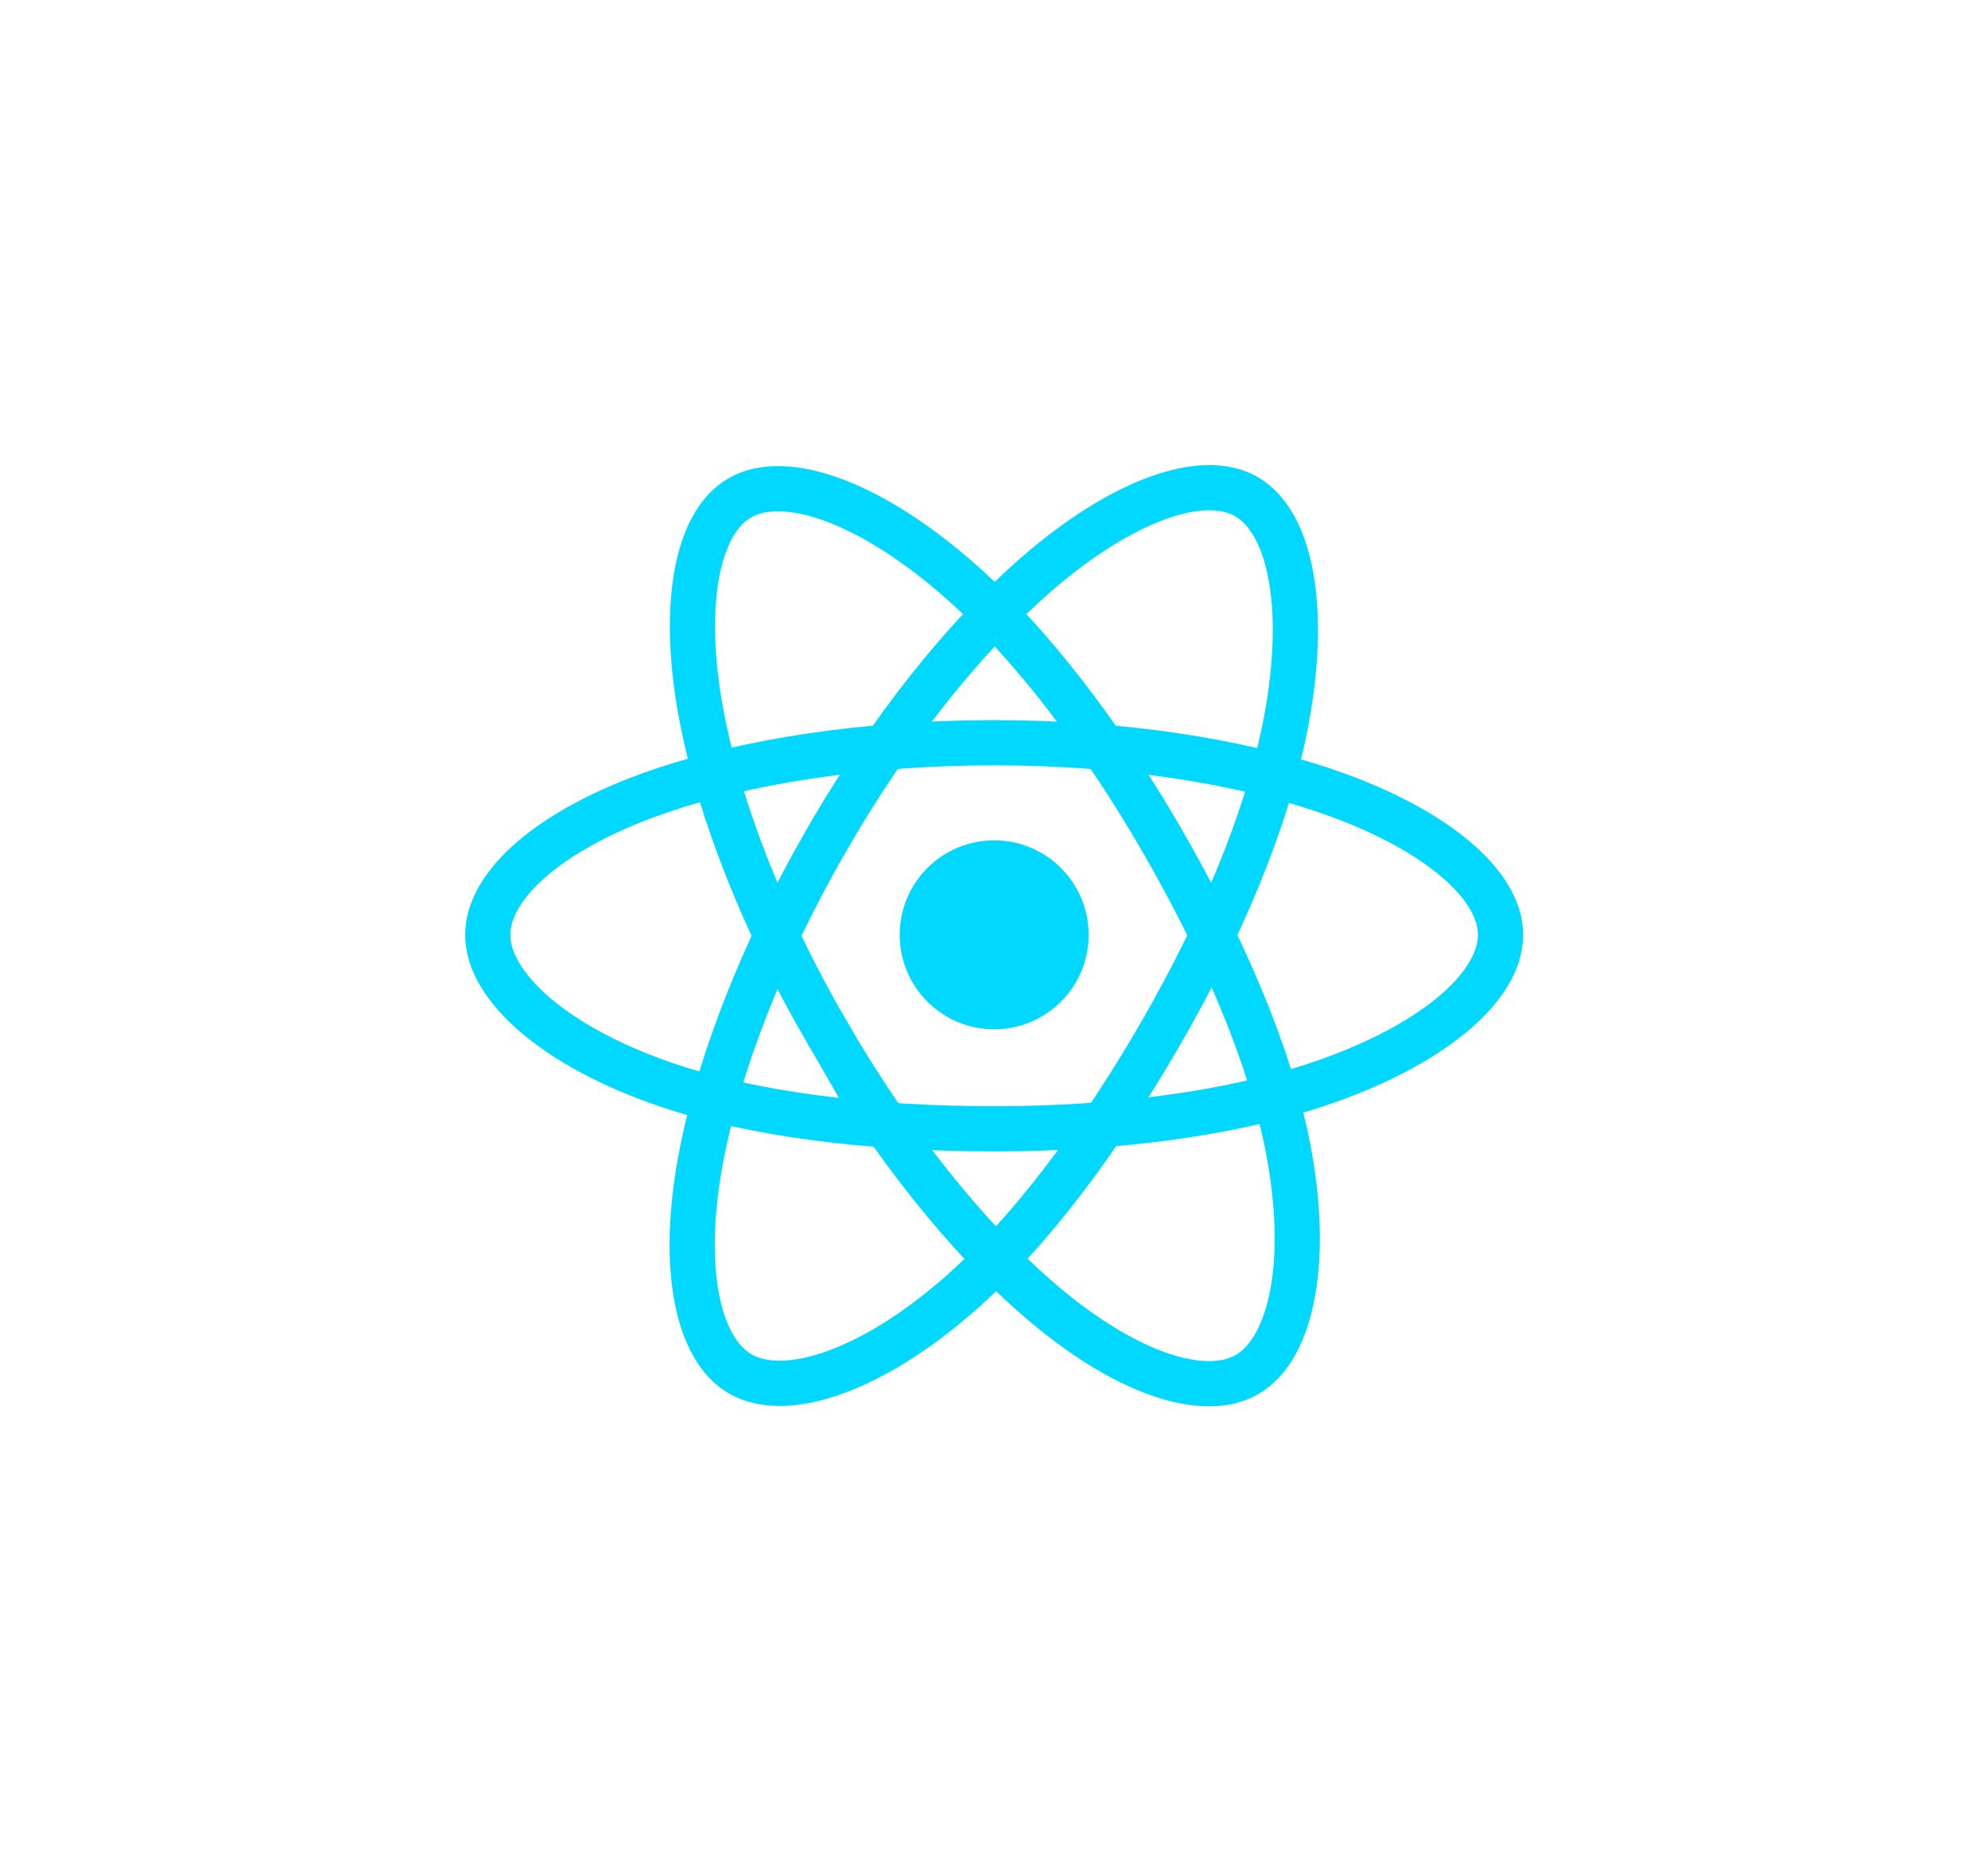
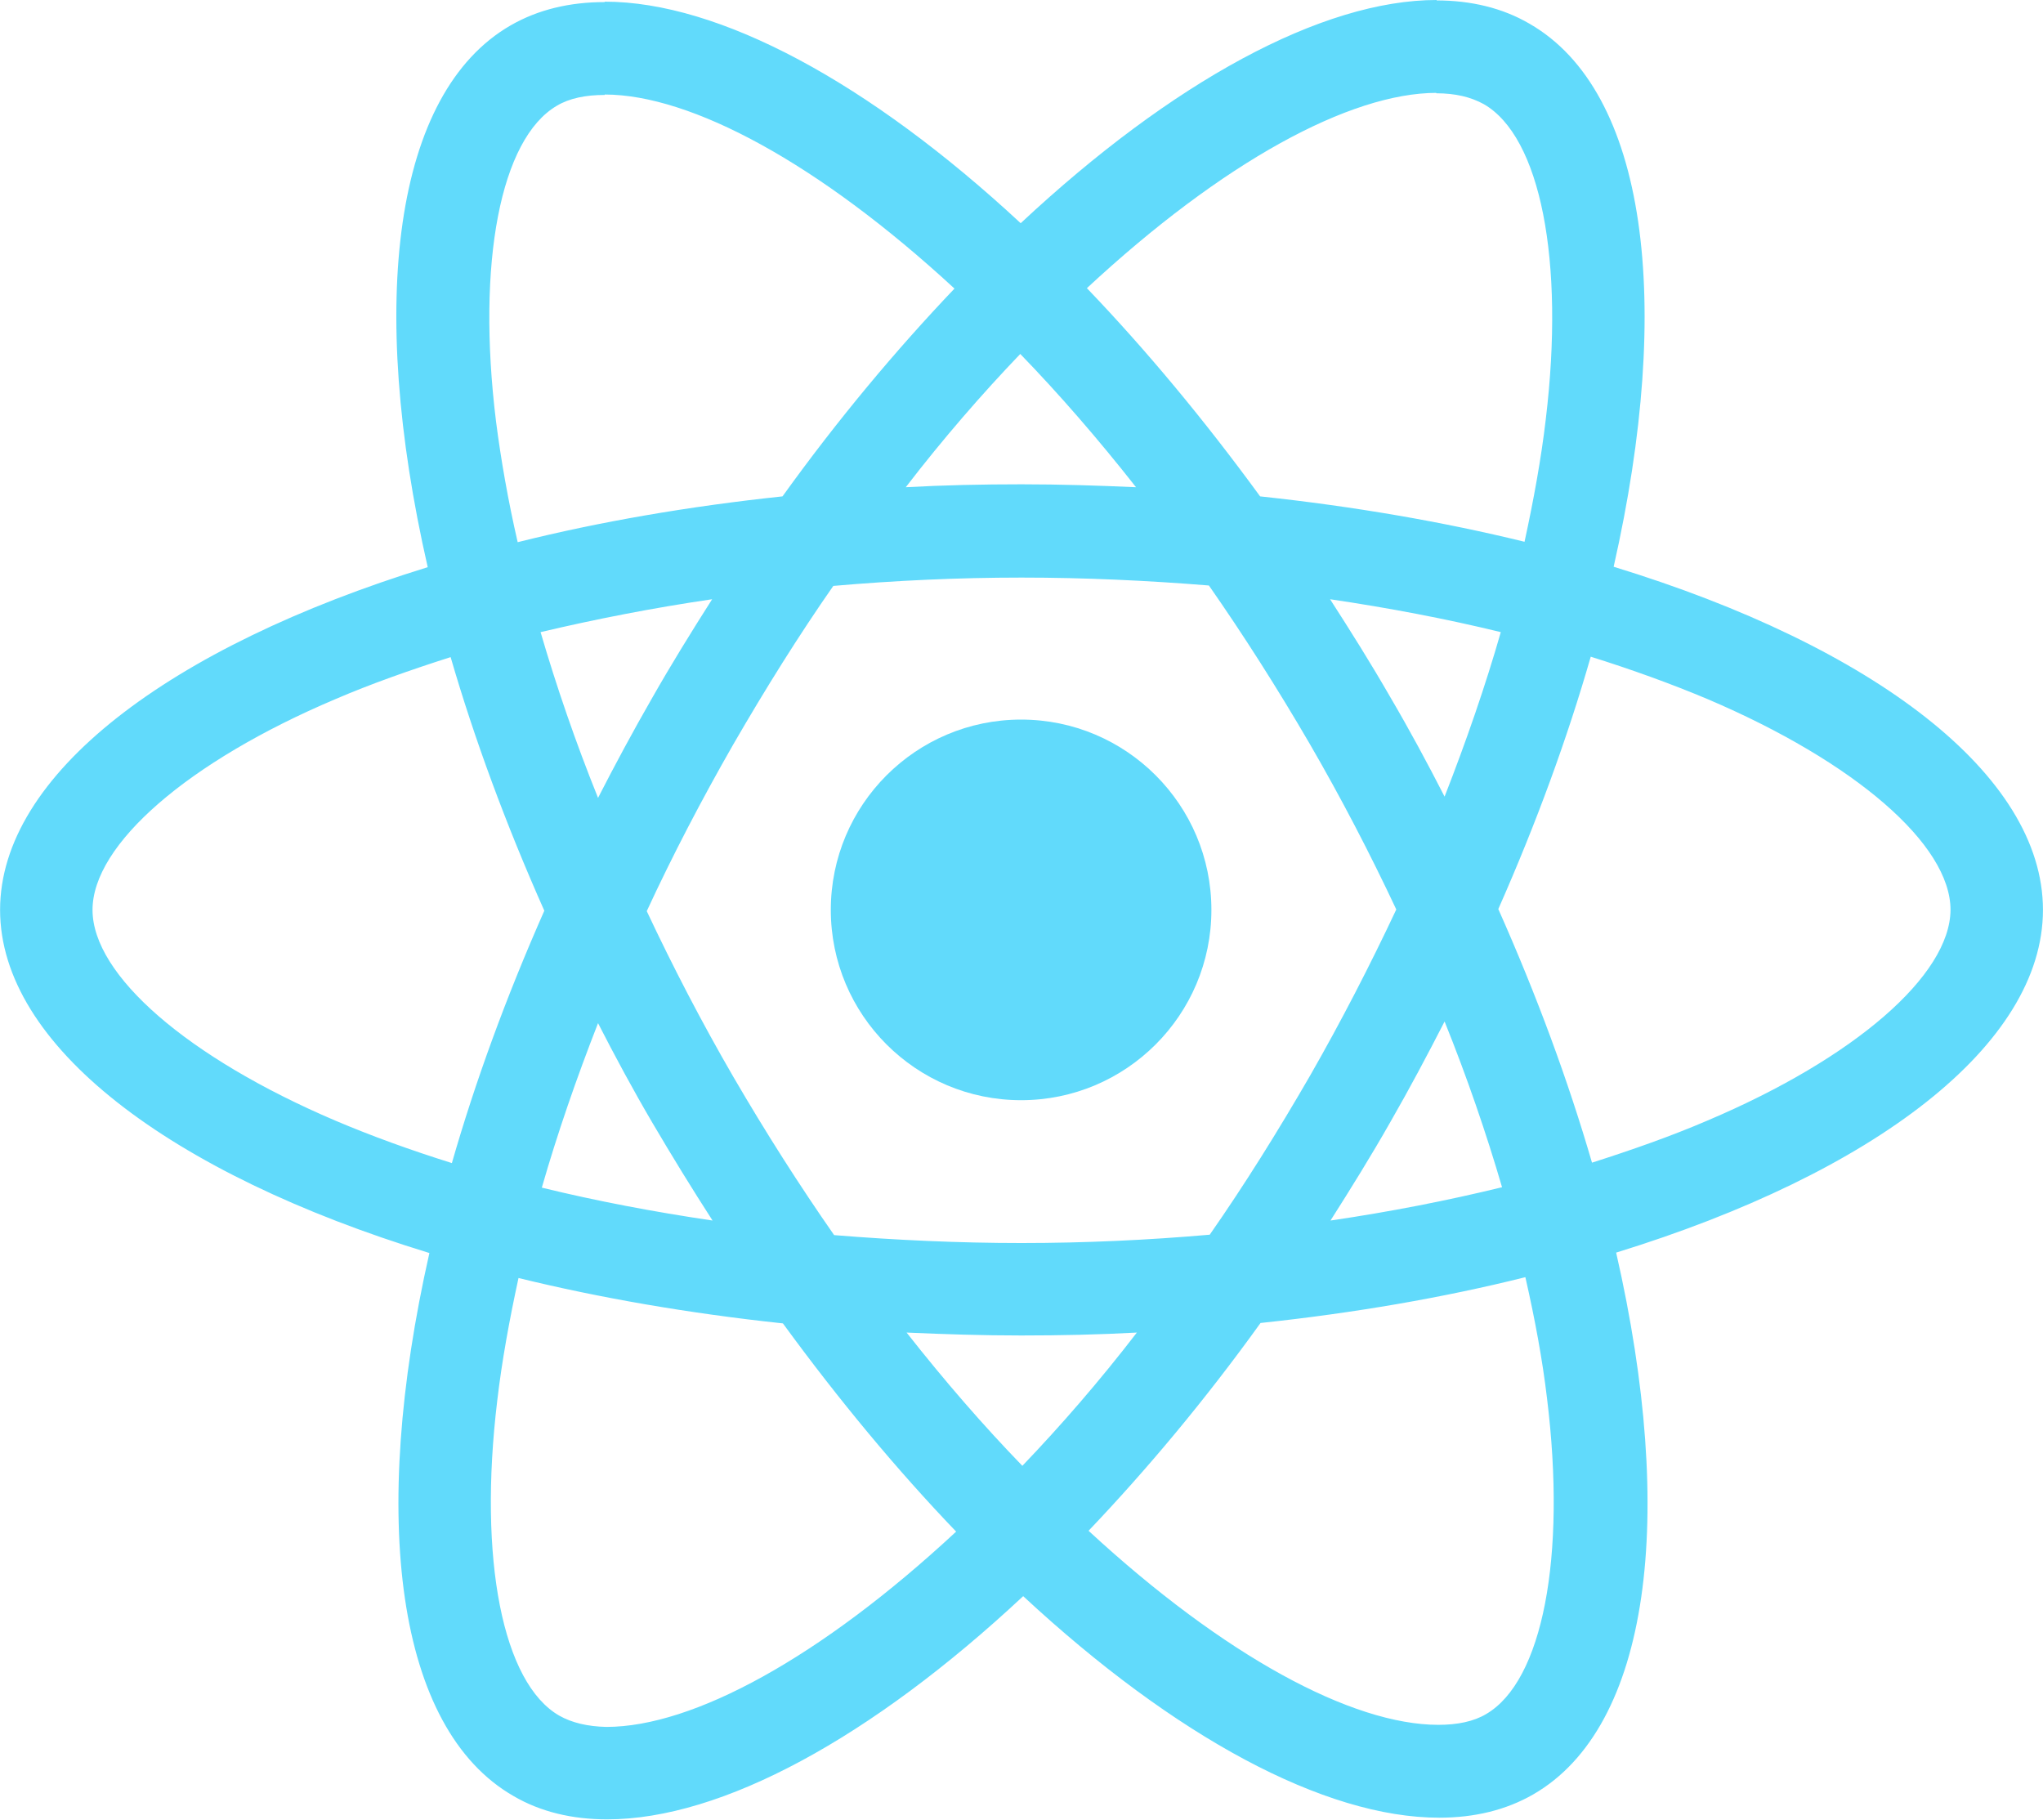
- <svg xmlns="http://www.w3.org/2000/svg" viewBox="-14.07 -12.3 60.13 56.6">
-   <g transform="matrix(.05696 0 0 .05696 .647744 2.43826)" fill="none" fill-rule="evenodd">
-     <circle r="50.167" cy="237.628" cx="269.529" fill="#00d8ff" />
-     <g stroke="#00d8ff" stroke-width="24">
-       <path d="M269.53 135.628c67.356 0 129.928 9.665 177.107 25.907 56.844 19.57 91.794 49.233 91.794 76.093 0 27.99-37.04 59.503-98.083 79.728-46.15 15.29-106.88 23.272-170.818 23.272-65.554 0-127.63-7.492-174.3-23.44-59.046-20.182-94.61-52.103-94.61-79.56 0-26.642 33.37-56.076 89.415-75.616 47.355-16.51 111.472-26.384 179.486-26.384z" />
-       <path d="M180.736 186.922c33.65-58.348 73.28-107.724 110.92-140.48C337.006 6.976 380.163-8.48 403.43 4.937c24.248 13.983 33.042 61.814 20.067 124.796-9.8 47.618-33.234 104.212-65.176 159.6-32.75 56.788-70.25 106.82-107.377 139.272-46.98 41.068-92.4 55.93-116.185 42.213-23.08-13.3-31.906-56.92-20.834-115.233 9.355-49.27 32.832-109.745 66.8-168.664z" />
-       <path d="M180.82 289.482C147.075 231.2 124.1 172.195 114.51 123.227c-11.544-59-3.382-104.11 19.864-117.566 24.224-14.024 70.055 2.244 118.14 44.94 36.356 32.28 73.688 80.837 105.723 136.173 32.844 56.733 57.46 114.21 67.036 162.582 12.117 61.213 2.31 107.984-21.453 121.74-23.057 13.348-65.25-.784-110.24-39.5-38.013-32.71-78.682-83.253-112.76-142.115z" />
-     </g>
+ <svg xmlns="http://www.w3.org/2000/svg" viewBox="175.68 78 490.63 436.92">
+   <g fill="#61dafb">
+     <path d="m666.3 296.5c0-32.5-40.7-63.3-103.1-82.4 14.4-63.6 8-114.2-20.2-130.4-6.5-3.8-14.1-5.6-22.4-5.6v22.3c4.6 0 8.3.9 11.4 2.6 13.6 7.8 19.5 37.5 14.9 75.7-1.1 9.4-2.9 19.3-5.1 29.4-19.6-4.8-41-8.5-63.5-10.9-13.5-18.5-27.5-35.3-41.6-50 32.6-30.3 63.2-46.9 84-46.9v-22.3c-27.5 0-63.5 19.6-99.9 53.6-36.4-33.8-72.4-53.2-99.9-53.2v22.3c20.7 0 51.4 16.5 84 46.6-14 14.7-28 31.4-41.3 49.9-22.6 2.4-44 6.1-63.6 11-2.3-10-4-19.7-5.2-29-4.7-38.2 1.1-67.9 14.6-75.8 3-1.8 6.9-2.6 11.5-2.6v-22.3c-8.4 0-16 1.8-22.6 5.6-28.1 16.2-34.4 66.7-19.9 130.1-62.2 19.2-102.7 49.9-102.7 82.3 0 32.5 40.7 63.3 103.1 82.4-14.4 63.6-8 114.2 20.2 130.4 6.5 3.8 14.1 5.6 22.5 5.6 27.5 0 63.5-19.6 99.9-53.6 36.4 33.8 72.4 53.2 99.9 53.2 8.4 0 16-1.8 22.6-5.6 28.1-16.2 34.4-66.7 19.9-130.1 62-19.1 102.5-49.9 102.5-82.3zm-130.2-66.7c-3.7 12.9-8.3 26.2-13.5 39.5-4.1-8-8.4-16-13.1-24-4.6-8-9.5-15.8-14.4-23.4 14.2 2.1 27.9 4.7 41 7.9zm-45.8 106.5c-7.8 13.5-15.8 26.3-24.1 38.2-14.9 1.3-30 2-45.2 2-15.1 0-30.2-.7-45-1.9-8.3-11.9-16.4-24.6-24.2-38-7.6-13.1-14.5-26.4-20.8-39.8 6.2-13.4 13.2-26.8 20.7-39.9 7.8-13.5 15.8-26.3 24.1-38.2 14.9-1.3 30-2 45.2-2 15.1 0 30.2.7 45 1.9 8.3 11.9 16.4 24.6 24.2 38 7.6 13.1 14.5 26.4 20.8 39.8-6.3 13.4-13.2 26.8-20.7 39.9zm32.3-13c5.4 13.4 10 26.8 13.8 39.8-13.1 3.2-26.9 5.9-41.2 8 4.9-7.7 9.8-15.6 14.4-23.7 4.6-8 8.9-16.1 13-24.1zm-101.4 106.7c-9.3-9.6-18.6-20.3-27.8-32 9 .4 18.2.7 27.5.7 9.4 0 18.7-.2 27.8-.7-9 11.7-18.3 22.4-27.5 32zm-74.4-58.9c-14.2-2.1-27.9-4.7-41-7.9 3.7-12.9 8.3-26.2 13.5-39.5 4.1 8 8.4 16 13.1 24s9.5 15.8 14.4 23.4zm73.9-208.1c9.3 9.6 18.6 20.3 27.8 32-9-.4-18.2-.7-27.5-.7-9.4 0-18.7.2-27.8.7 9-11.7 18.3-22.4 27.5-32zm-74 58.9c-4.9 7.7-9.8 15.6-14.4 23.7-4.6 8-8.9 16-13 24-5.4-13.4-10-26.8-13.8-39.8 13.1-3.1 26.9-5.8 41.2-7.9zm-90.5 125.2c-35.4-15.1-58.3-34.9-58.3-50.6s22.9-35.6 58.3-50.6c8.6-3.7 18-7 27.7-10.1 5.7 19.6 13.2 40 22.5 60.9-9.2 20.8-16.6 41.1-22.2 60.6-9.9-3.1-19.3-6.5-28-10.2zm53.8 142.9c-13.6-7.8-19.5-37.5-14.9-75.7 1.1-9.4 2.9-19.3 5.1-29.4 19.6 4.8 41 8.5 63.5 10.9 13.5 18.5 27.5 35.3 41.6 50-32.6 30.3-63.2 46.9-84 46.9-4.5-.1-8.3-1-11.3-2.7zm237.2-76.2c4.7 38.2-1.1 67.9-14.6 75.8-3 1.8-6.9 2.6-11.5 2.6-20.7 0-51.4-16.5-84-46.6 14-14.7 28-31.4 41.3-49.9 22.6-2.4 44-6.1 63.6-11 2.3 10.1 4.1 19.8 5.2 29.1zm38.5-66.7c-8.6 3.7-18 7-27.7 10.1-5.7-19.6-13.2-40-22.5-60.9 9.2-20.8 16.6-41.1 22.2-60.6 9.9 3.1 19.3 6.5 28.1 10.2 35.4 15.1 58.3 34.9 58.3 50.6-.1 15.7-23 35.6-58.4 50.6z" />
+     <circle cx="420.9" cy="296.5" r="45.7" />
  </g>
</svg>
